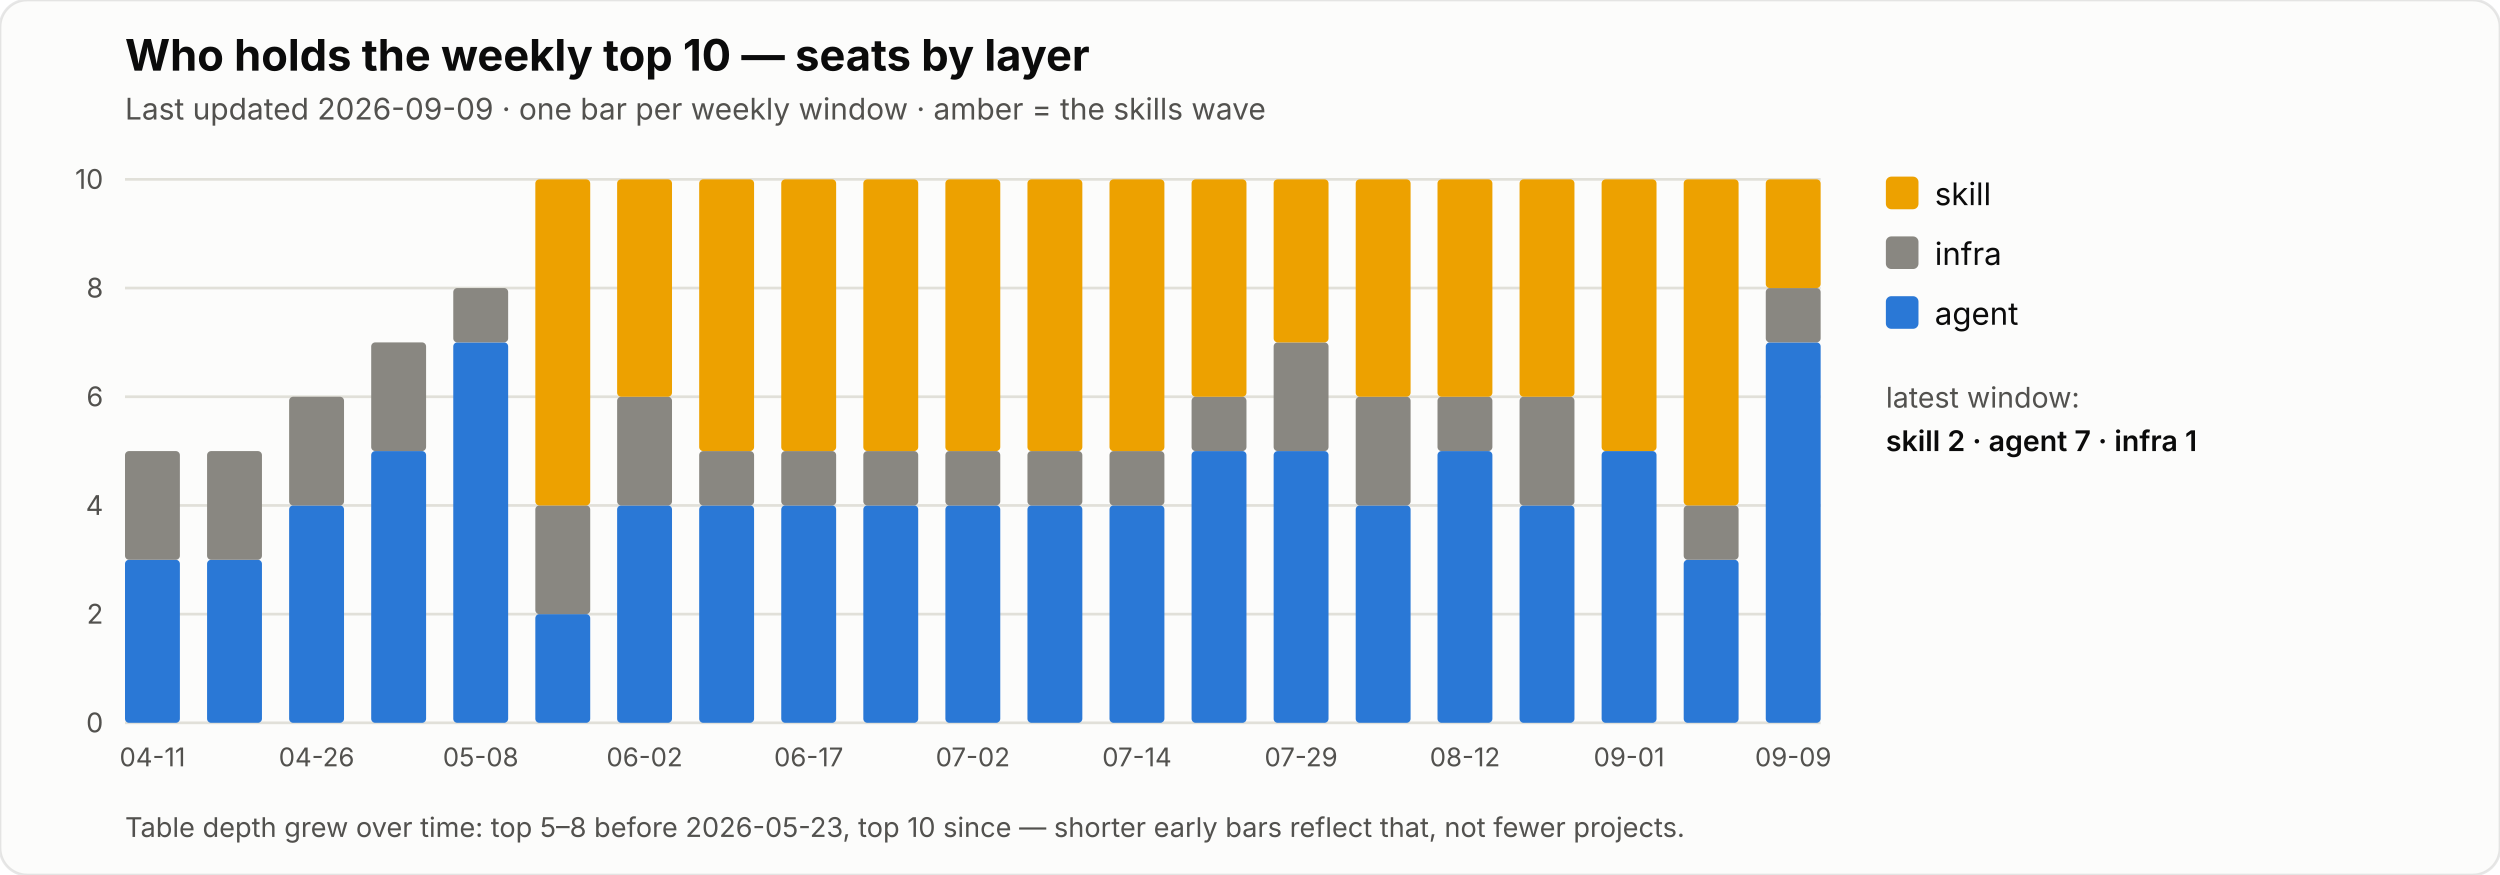
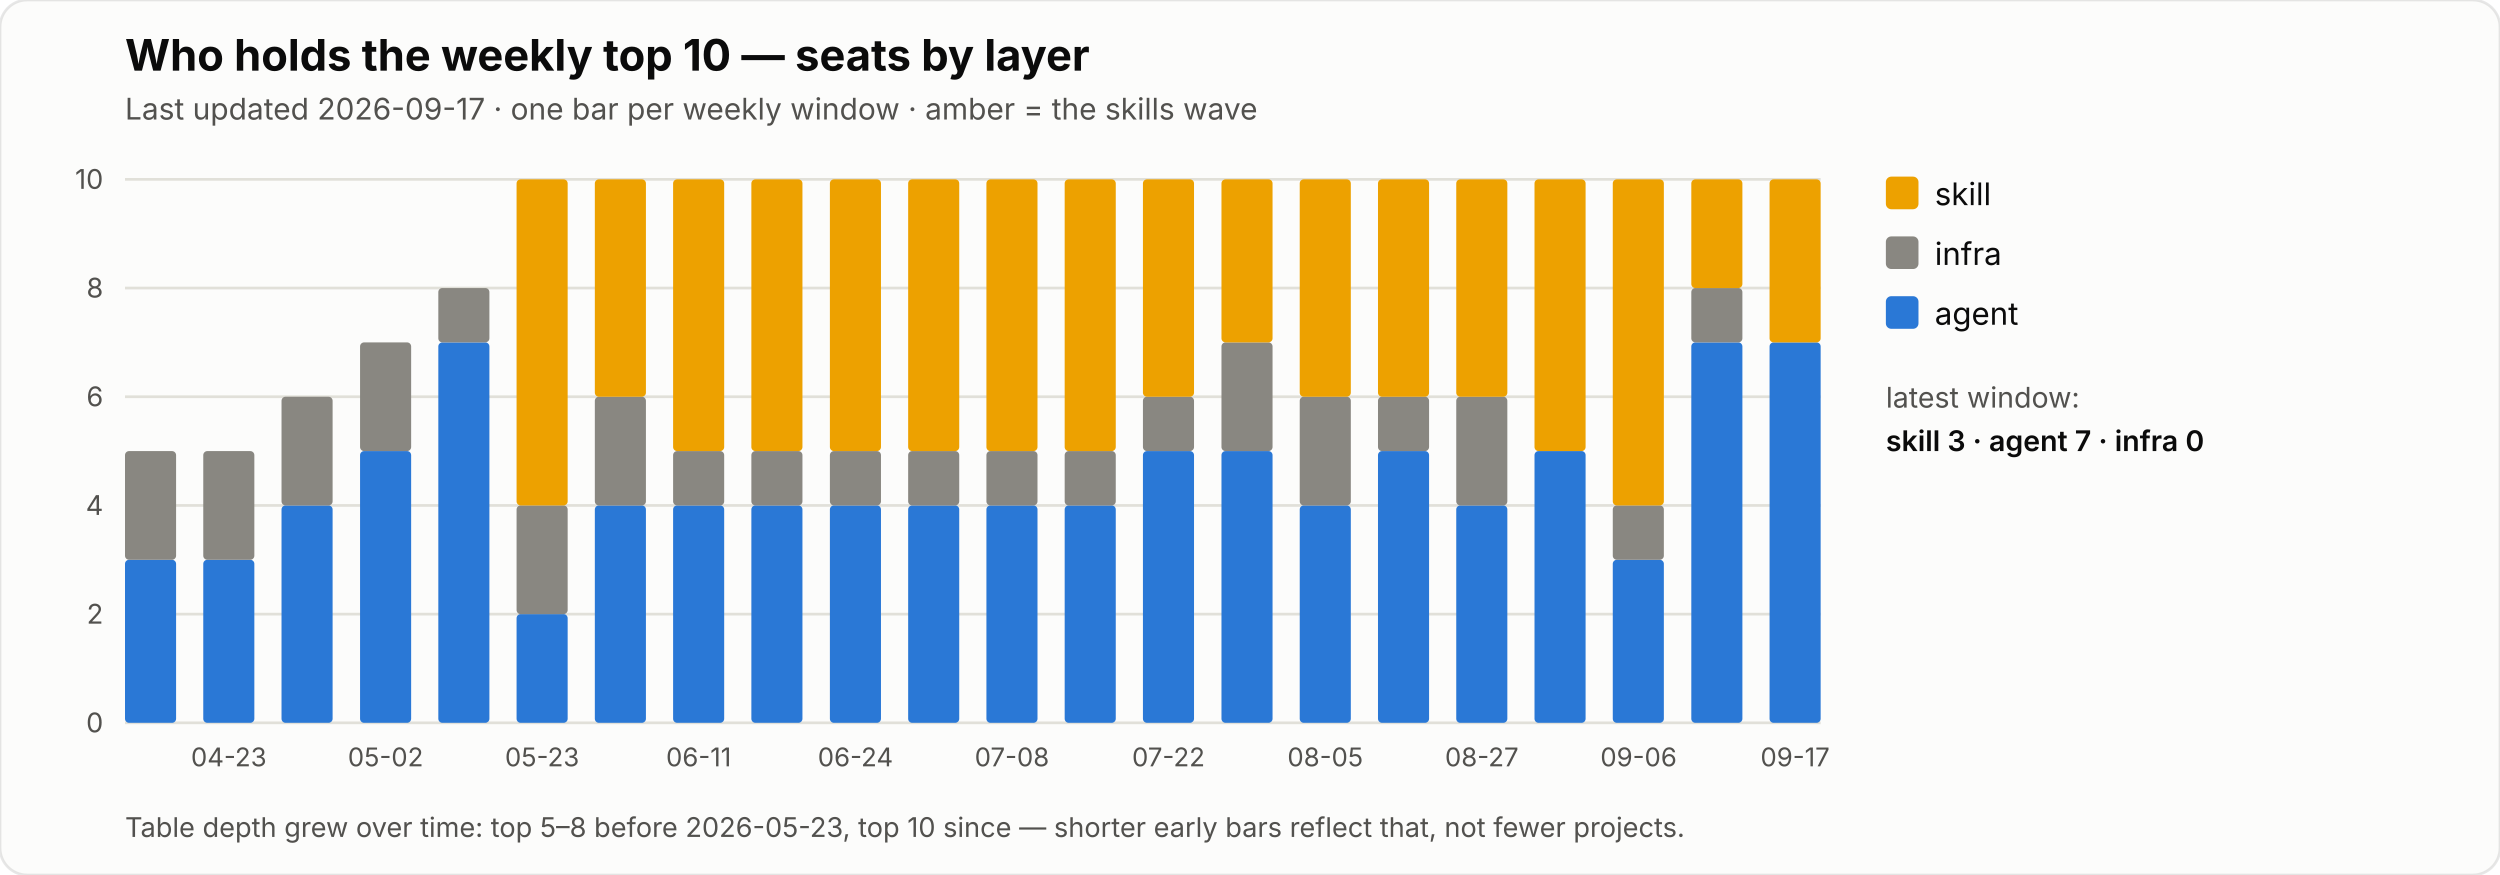
<svg xmlns="http://www.w3.org/2000/svg" width="920" height="322" viewBox="0 0 920 322" font-family="system-ui, -apple-system, sans-serif">
  <rect width="920" height="322" rx="10" fill="#fcfcfb" stroke="rgba(11,11,11,0.10)" />
  <text x="46" y="26" font-size="16" font-weight="700" fill="#0b0b0b">Who holds the weekly top 10 — seats by layer</text>
-   <text x="46" y="44" font-size="11" fill="#52514e">Last updated 2026-09-09 · one bar per weekly window · amber = the skills wave</text>
+   <text x="46" y="44" font-size="11" fill="#52514e">Last updated 2026-09-17 · one bar per weekly window · amber = the skills wave</text>
  <line x1="46" y1="266.0" x2="670" y2="266.0" stroke="#e1e0d9" stroke-width="1" />
  <text x="38" y="269.5" font-size="10" fill="#52514e" text-anchor="end">0</text>
  <line x1="46" y1="226.0" x2="670" y2="226.0" stroke="#e1e0d9" stroke-width="1" />
  <text x="38" y="229.5" font-size="10" fill="#52514e" text-anchor="end">2</text>
  <line x1="46" y1="186.0" x2="670" y2="186.0" stroke="#e1e0d9" stroke-width="1" />
  <text x="38" y="189.5" font-size="10" fill="#52514e" text-anchor="end">4</text>
  <line x1="46" y1="146.0" x2="670" y2="146.0" stroke="#e1e0d9" stroke-width="1" />
  <text x="38" y="149.5" font-size="10" fill="#52514e" text-anchor="end">6</text>
  <line x1="46" y1="106.0" x2="670" y2="106.0" stroke="#e1e0d9" stroke-width="1" />
  <text x="38" y="109.5" font-size="10" fill="#52514e" text-anchor="end">8</text>
  <line x1="46" y1="66.0" x2="670" y2="66.0" stroke="#e1e0d9" stroke-width="1" />
  <text x="38" y="69.5" font-size="10" fill="#52514e" text-anchor="end">10</text>
-   <rect x="46.0" y="206.0" width="20.2" height="60.0" fill="#2a78d6" rx="1.5" />
-   <rect x="46.0" y="166.0" width="20.2" height="40.0" fill="#898781" rx="1.5" />
-   <text x="56.1" y="282" font-size="9.5" fill="#52514e" text-anchor="middle">04-11</text>
-   <rect x="76.2" y="206.0" width="20.2" height="60.0" fill="#2a78d6" rx="1.5" />
-   <rect x="76.2" y="166.0" width="20.2" height="40.0" fill="#898781" rx="1.5" />
-   <rect x="106.4" y="186.0" width="20.2" height="80.0" fill="#2a78d6" rx="1.5" />
-   <rect x="106.4" y="146.0" width="20.2" height="40.0" fill="#898781" rx="1.5" />
-   <text x="116.5" y="282" font-size="9.5" fill="#52514e" text-anchor="middle">04-26</text>
-   <rect x="136.6" y="166.0" width="20.2" height="100.0" fill="#2a78d6" rx="1.5" />
-   <rect x="136.6" y="126.0" width="20.2" height="40.0" fill="#898781" rx="1.5" />
-   <rect x="166.8" y="126.0" width="20.2" height="140.0" fill="#2a78d6" rx="1.5" />
-   <rect x="166.8" y="106.0" width="20.2" height="20.0" fill="#898781" rx="1.5" />
-   <text x="176.9" y="282" font-size="9.5" fill="#52514e" text-anchor="middle">05-08</text>
-   <rect x="197.0" y="226.0" width="20.2" height="40.0" fill="#2a78d6" rx="1.5" />
-   <rect x="197.0" y="186.0" width="20.2" height="40.0" fill="#898781" rx="1.5" />
-   <rect x="197.0" y="66.0" width="20.2" height="120.0" fill="#eda100" rx="1.5" />
-   <rect x="227.1" y="186.0" width="20.2" height="80.0" fill="#2a78d6" rx="1.5" />
-   <rect x="227.1" y="146.0" width="20.2" height="40.0" fill="#898781" rx="1.5" />
-   <rect x="227.1" y="66.0" width="20.2" height="80.0" fill="#eda100" rx="1.5" />
-   <text x="237.2" y="282" font-size="9.5" fill="#52514e" text-anchor="middle">06-02</text>
-   <rect x="257.3" y="186.0" width="20.2" height="80.0" fill="#2a78d6" rx="1.5" />
-   <rect x="257.3" y="166.0" width="20.2" height="20.0" fill="#898781" rx="1.5" />
-   <rect x="257.3" y="66.0" width="20.2" height="100.0" fill="#eda100" rx="1.5" />
-   <rect x="287.5" y="186.0" width="20.2" height="80.0" fill="#2a78d6" rx="1.5" />
-   <rect x="287.5" y="166.0" width="20.2" height="20.0" fill="#898781" rx="1.5" />
-   <rect x="287.5" y="66.0" width="20.2" height="100.0" fill="#eda100" rx="1.5" />
-   <text x="297.6" y="282" font-size="9.5" fill="#52514e" text-anchor="middle">06-17</text>
-   <rect x="317.7" y="186.0" width="20.2" height="80.0" fill="#2a78d6" rx="1.5" />
-   <rect x="317.7" y="166.0" width="20.2" height="20.0" fill="#898781" rx="1.5" />
-   <rect x="317.7" y="66.0" width="20.2" height="100.0" fill="#eda100" rx="1.5" />
-   <rect x="347.9" y="186.0" width="20.2" height="80.0" fill="#2a78d6" rx="1.5" />
-   <rect x="347.9" y="166.0" width="20.2" height="20.0" fill="#898781" rx="1.5" />
-   <rect x="347.9" y="66.0" width="20.2" height="100.0" fill="#eda100" rx="1.5" />
-   <text x="358.0" y="282" font-size="9.5" fill="#52514e" text-anchor="middle">07-02</text>
-   <rect x="378.1" y="186.0" width="20.2" height="80.0" fill="#2a78d6" rx="1.5" />
-   <rect x="378.1" y="166.0" width="20.2" height="20.0" fill="#898781" rx="1.5" />
-   <rect x="378.1" y="66.0" width="20.2" height="100.0" fill="#eda100" rx="1.5" />
-   <rect x="408.3" y="186.0" width="20.2" height="80.0" fill="#2a78d6" rx="1.5" />
-   <rect x="408.3" y="166.0" width="20.2" height="20.0" fill="#898781" rx="1.5" />
-   <rect x="408.3" y="66.0" width="20.2" height="100.0" fill="#eda100" rx="1.5" />
-   <text x="418.4" y="282" font-size="9.5" fill="#52514e" text-anchor="middle">07-14</text>
-   <rect x="438.5" y="166.0" width="20.2" height="100.0" fill="#2a78d6" rx="1.5" />
-   <rect x="438.5" y="146.0" width="20.2" height="20.0" fill="#898781" rx="1.5" />
-   <rect x="438.5" y="66.0" width="20.2" height="80.0" fill="#eda100" rx="1.5" />
-   <rect x="468.7" y="166.0" width="20.2" height="100.0" fill="#2a78d6" rx="1.5" />
-   <rect x="468.7" y="126.0" width="20.2" height="40.0" fill="#898781" rx="1.5" />
-   <rect x="468.7" y="66.0" width="20.2" height="60.0" fill="#eda100" rx="1.5" />
-   <text x="478.8" y="282" font-size="9.5" fill="#52514e" text-anchor="middle">07-29</text>
-   <rect x="498.9" y="186.0" width="20.2" height="80.0" fill="#2a78d6" rx="1.5" />
-   <rect x="498.9" y="146.0" width="20.2" height="40.0" fill="#898781" rx="1.5" />
-   <rect x="498.9" y="66.0" width="20.2" height="80.0" fill="#eda100" rx="1.5" />
-   <rect x="529.0" y="166.0" width="20.2" height="100.0" fill="#2a78d6" rx="1.5" />
-   <rect x="529.0" y="146.0" width="20.2" height="20.0" fill="#898781" rx="1.5" />
-   <rect x="529.0" y="66.0" width="20.2" height="80.0" fill="#eda100" rx="1.5" />
-   <text x="539.1" y="282" font-size="9.5" fill="#52514e" text-anchor="middle">08-12</text>
-   <rect x="559.2" y="186.0" width="20.2" height="80.0" fill="#2a78d6" rx="1.5" />
-   <rect x="559.2" y="146.0" width="20.2" height="40.0" fill="#898781" rx="1.5" />
-   <rect x="559.2" y="66.0" width="20.2" height="80.0" fill="#eda100" rx="1.5" />
-   <rect x="589.4" y="166.0" width="20.2" height="100.0" fill="#2a78d6" rx="1.5" />
-   <rect x="589.4" y="66.0" width="20.2" height="100.0" fill="#eda100" rx="1.5" />
-   <text x="599.5" y="282" font-size="9.5" fill="#52514e" text-anchor="middle">09-01</text>
-   <rect x="619.6" y="206.0" width="20.2" height="60.0" fill="#2a78d6" rx="1.5" />
-   <rect x="619.6" y="186.0" width="20.2" height="20.0" fill="#898781" rx="1.5" />
-   <rect x="619.6" y="66.0" width="20.2" height="120.0" fill="#eda100" rx="1.5" />
-   <rect x="649.8" y="126.0" width="20.2" height="140.0" fill="#2a78d6" rx="1.5" />
-   <rect x="649.8" y="106.0" width="20.2" height="20.0" fill="#898781" rx="1.5" />
-   <rect x="649.8" y="66.0" width="20.2" height="40.0" fill="#eda100" rx="1.5" />
-   <text x="659.9" y="282" font-size="9.5" fill="#52514e" text-anchor="middle">09-09</text>
+   <rect x="46.0" y="206.0" width="18.8" height="60.0" fill="#2a78d6" rx="1.5" />
+   <rect x="46.0" y="166.0" width="18.8" height="40.0" fill="#898781" rx="1.5" />
+   <rect x="74.8" y="206.0" width="18.8" height="60.0" fill="#2a78d6" rx="1.5" />
+   <rect x="74.8" y="166.0" width="18.8" height="40.0" fill="#898781" rx="1.5" />
+   <text x="84.2" y="282" font-size="9.5" fill="#52514e" text-anchor="middle">04-23</text>
+   <rect x="103.6" y="186.0" width="18.8" height="80.0" fill="#2a78d6" rx="1.5" />
+   <rect x="103.6" y="146.0" width="18.8" height="40.0" fill="#898781" rx="1.5" />
+   <rect x="132.5" y="166.0" width="18.8" height="100.0" fill="#2a78d6" rx="1.5" />
+   <rect x="132.5" y="126.0" width="18.8" height="40.0" fill="#898781" rx="1.5" />
+   <text x="141.9" y="282" font-size="9.5" fill="#52514e" text-anchor="middle">05-02</text>
+   <rect x="161.3" y="126.0" width="18.8" height="140.0" fill="#2a78d6" rx="1.5" />
+   <rect x="161.3" y="106.0" width="18.8" height="20.0" fill="#898781" rx="1.5" />
+   <rect x="190.1" y="226.0" width="18.8" height="40.0" fill="#2a78d6" rx="1.5" />
+   <rect x="190.1" y="186.0" width="18.8" height="40.0" fill="#898781" rx="1.5" />
+   <rect x="190.1" y="66.0" width="18.8" height="120.0" fill="#eda100" rx="1.5" />
+   <text x="199.5" y="282" font-size="9.5" fill="#52514e" text-anchor="middle">05-23</text>
+   <rect x="218.9" y="186.0" width="18.8" height="80.0" fill="#2a78d6" rx="1.5" />
+   <rect x="218.9" y="146.0" width="18.8" height="40.0" fill="#898781" rx="1.5" />
+   <rect x="218.9" y="66.0" width="18.8" height="80.0" fill="#eda100" rx="1.5" />
+   <rect x="247.7" y="186.0" width="18.8" height="80.0" fill="#2a78d6" rx="1.5" />
+   <rect x="247.7" y="166.0" width="18.8" height="20.0" fill="#898781" rx="1.5" />
+   <rect x="247.7" y="66.0" width="18.8" height="100.0" fill="#eda100" rx="1.5" />
+   <text x="257.1" y="282" font-size="9.5" fill="#52514e" text-anchor="middle">06-11</text>
+   <rect x="276.5" y="186.0" width="18.8" height="80.0" fill="#2a78d6" rx="1.5" />
+   <rect x="276.5" y="166.0" width="18.8" height="20.0" fill="#898781" rx="1.5" />
+   <rect x="276.5" y="66.0" width="18.8" height="100.0" fill="#eda100" rx="1.5" />
+   <rect x="305.4" y="186.0" width="18.8" height="80.0" fill="#2a78d6" rx="1.5" />
+   <rect x="305.4" y="166.0" width="18.8" height="20.0" fill="#898781" rx="1.5" />
+   <rect x="305.4" y="66.0" width="18.8" height="100.0" fill="#eda100" rx="1.5" />
+   <text x="314.8" y="282" font-size="9.5" fill="#52514e" text-anchor="middle">06-24</text>
+   <rect x="334.2" y="186.0" width="18.8" height="80.0" fill="#2a78d6" rx="1.5" />
+   <rect x="334.2" y="166.0" width="18.8" height="20.0" fill="#898781" rx="1.5" />
+   <rect x="334.2" y="66.0" width="18.8" height="100.0" fill="#eda100" rx="1.5" />
+   <rect x="363.0" y="186.0" width="18.8" height="80.0" fill="#2a78d6" rx="1.5" />
+   <rect x="363.0" y="166.0" width="18.8" height="20.0" fill="#898781" rx="1.5" />
+   <rect x="363.0" y="66.0" width="18.8" height="100.0" fill="#eda100" rx="1.5" />
+   <text x="372.4" y="282" font-size="9.5" fill="#52514e" text-anchor="middle">07-08</text>
+   <rect x="391.8" y="186.0" width="18.8" height="80.0" fill="#2a78d6" rx="1.5" />
+   <rect x="391.8" y="166.0" width="18.8" height="20.0" fill="#898781" rx="1.5" />
+   <rect x="391.8" y="66.0" width="18.8" height="100.0" fill="#eda100" rx="1.5" />
+   <rect x="420.6" y="166.0" width="18.8" height="100.0" fill="#2a78d6" rx="1.5" />
+   <rect x="420.6" y="146.0" width="18.8" height="20.0" fill="#898781" rx="1.5" />
+   <rect x="420.6" y="66.0" width="18.8" height="80.0" fill="#eda100" rx="1.5" />
+   <text x="430.0" y="282" font-size="9.5" fill="#52514e" text-anchor="middle">07-22</text>
+   <rect x="449.5" y="166.0" width="18.8" height="100.0" fill="#2a78d6" rx="1.5" />
+   <rect x="449.5" y="126.0" width="18.8" height="40.0" fill="#898781" rx="1.5" />
+   <rect x="449.5" y="66.0" width="18.8" height="60.0" fill="#eda100" rx="1.5" />
+   <rect x="478.3" y="186.0" width="18.8" height="80.0" fill="#2a78d6" rx="1.5" />
+   <rect x="478.3" y="146.0" width="18.8" height="40.0" fill="#898781" rx="1.5" />
+   <rect x="478.3" y="66.0" width="18.8" height="80.0" fill="#eda100" rx="1.5" />
+   <text x="487.7" y="282" font-size="9.5" fill="#52514e" text-anchor="middle">08-05</text>
+   <rect x="507.1" y="166.0" width="18.8" height="100.0" fill="#2a78d6" rx="1.5" />
+   <rect x="507.1" y="146.0" width="18.8" height="20.0" fill="#898781" rx="1.5" />
+   <rect x="507.1" y="66.0" width="18.8" height="80.0" fill="#eda100" rx="1.5" />
+   <rect x="535.9" y="186.0" width="18.8" height="80.0" fill="#2a78d6" rx="1.5" />
+   <rect x="535.9" y="146.0" width="18.8" height="40.0" fill="#898781" rx="1.5" />
+   <rect x="535.9" y="66.0" width="18.8" height="80.0" fill="#eda100" rx="1.5" />
+   <text x="545.3" y="282" font-size="9.5" fill="#52514e" text-anchor="middle">08-27</text>
+   <rect x="564.7" y="166.0" width="18.8" height="100.0" fill="#2a78d6" rx="1.5" />
+   <rect x="564.7" y="66.0" width="18.8" height="100.0" fill="#eda100" rx="1.5" />
+   <rect x="593.5" y="206.0" width="18.8" height="60.0" fill="#2a78d6" rx="1.5" />
+   <rect x="593.5" y="186.0" width="18.8" height="20.0" fill="#898781" rx="1.5" />
+   <rect x="593.5" y="66.0" width="18.8" height="120.0" fill="#eda100" rx="1.5" />
+   <text x="603.0" y="282" font-size="9.5" fill="#52514e" text-anchor="middle">09-06</text>
+   <rect x="622.4" y="126.0" width="18.8" height="140.0" fill="#2a78d6" rx="1.5" />
+   <rect x="622.4" y="106.0" width="18.8" height="20.0" fill="#898781" rx="1.5" />
+   <rect x="622.4" y="66.0" width="18.8" height="40.0" fill="#eda100" rx="1.5" />
+   <rect x="651.2" y="126.0" width="18.8" height="140.0" fill="#2a78d6" rx="1.5" />
+   <rect x="651.2" y="66.0" width="18.8" height="60.0" fill="#eda100" rx="1.5" />
+   <text x="660.6" y="282" font-size="9.5" fill="#52514e" text-anchor="middle">09-17</text>
  <rect x="694" y="65" width="12" height="12" rx="2" fill="#eda100" />
  <text x="712" y="75.5" font-size="11.5" fill="#0b0b0b">skill</text>
  <rect x="694" y="87" width="12" height="12" rx="2" fill="#898781" />
  <text x="712" y="97.5" font-size="11.5" fill="#0b0b0b">infra</text>
  <rect x="694" y="109" width="12" height="12" rx="2" fill="#2a78d6" />
  <text x="712" y="119.5" font-size="11.5" fill="#0b0b0b">agent</text>
  <text x="694" y="150" font-size="10.5" fill="#52514e">latest window:</text>
-   <text x="694" y="166" font-size="10.5" font-weight="600" fill="#0b0b0b">skill 2 · agent 7 · infra 1</text>
+   <text x="694" y="166" font-size="10.5" font-weight="600" fill="#0b0b0b">skill 3 · agent 7 · infra 0</text>
  <text x="46" y="308" font-size="10" fill="#52514e">Table depth grew over time: top 5–8 before 2026-05-23, top 10 since — shorter early bars reflect that, not fewer projects.</text>
</svg>
